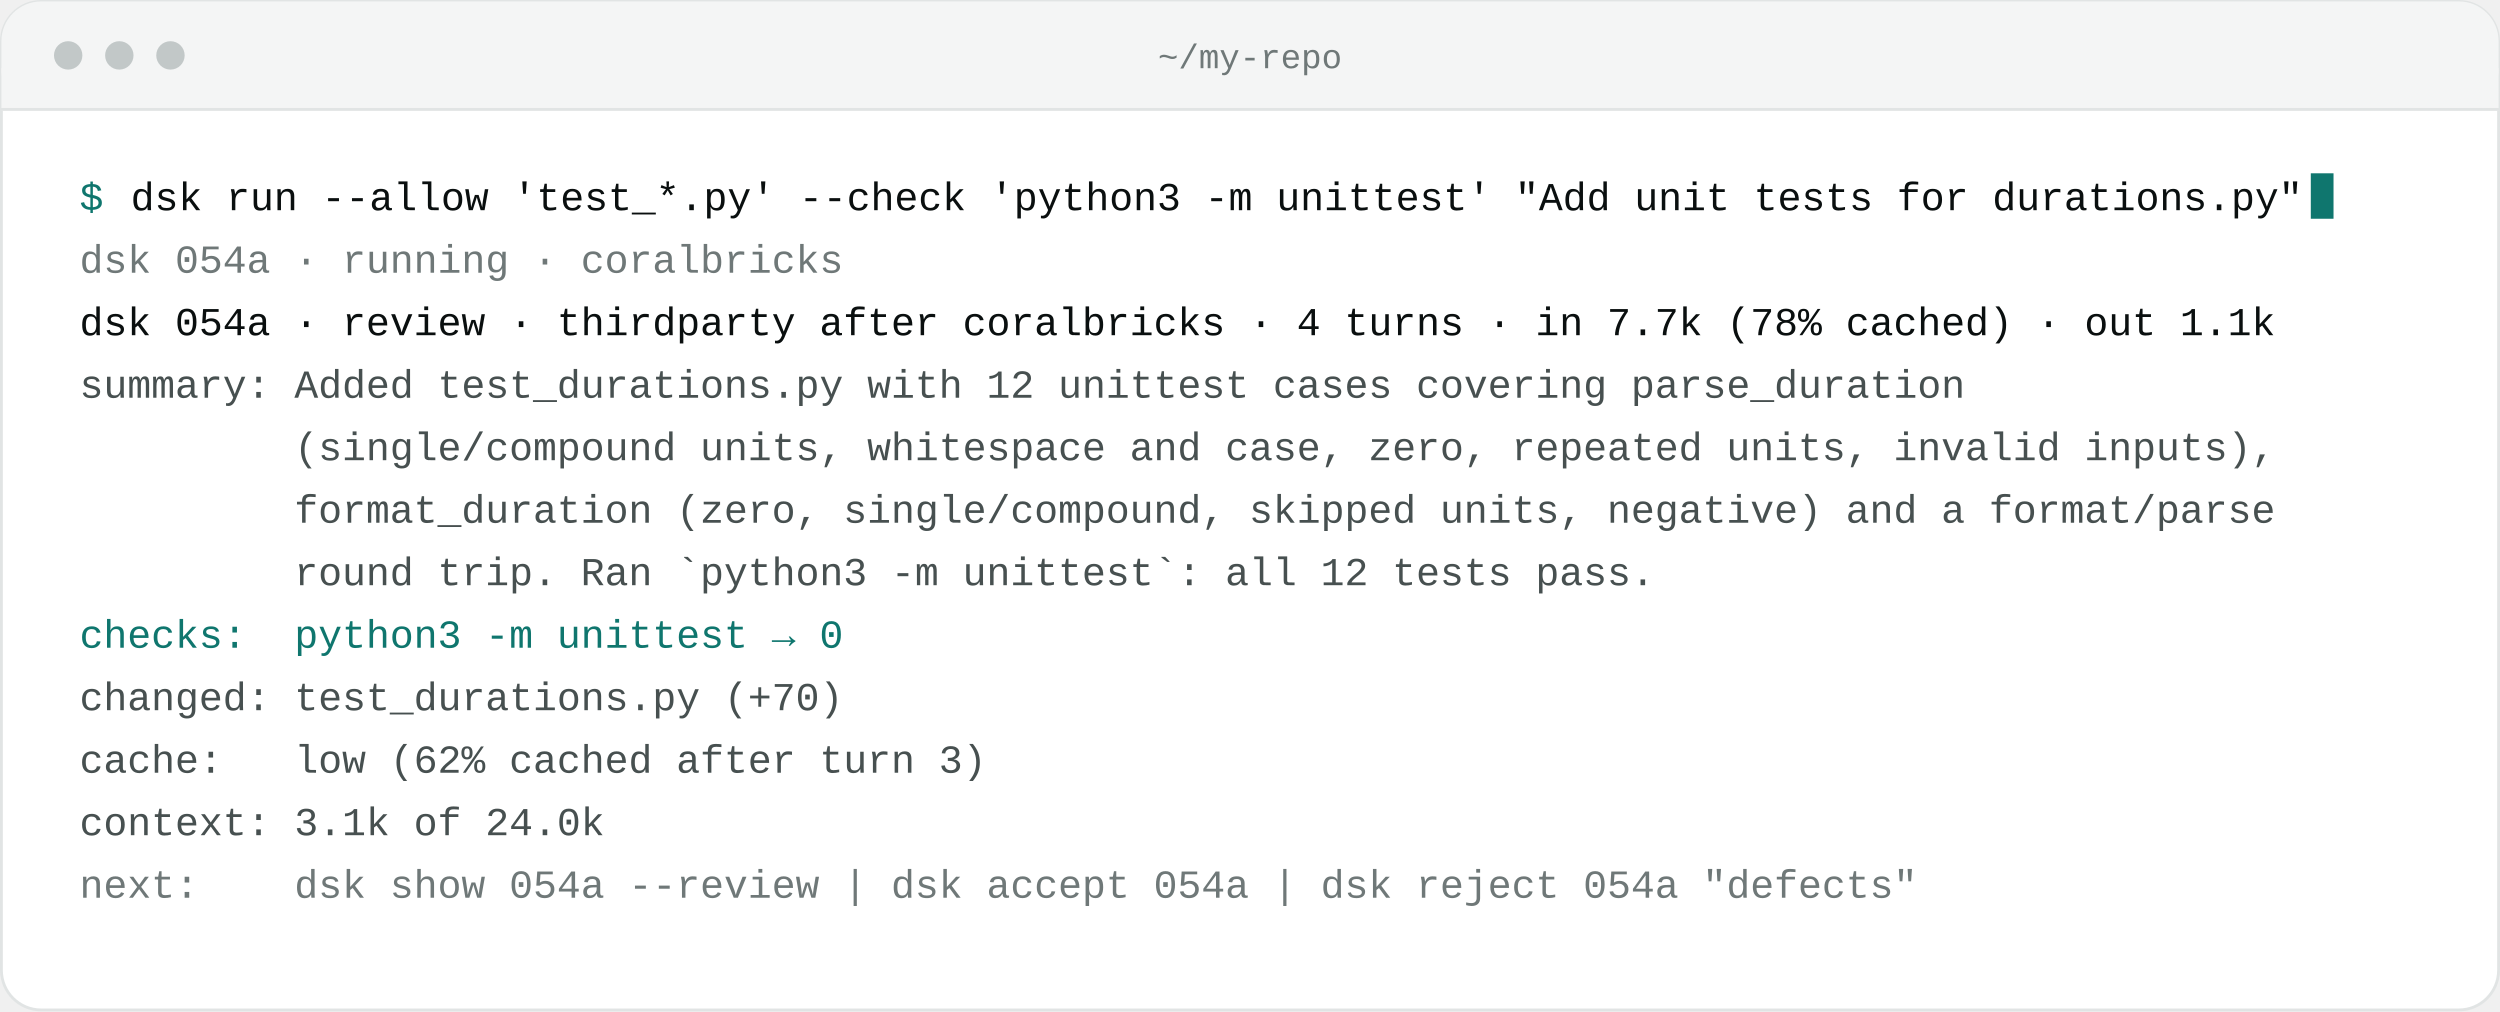
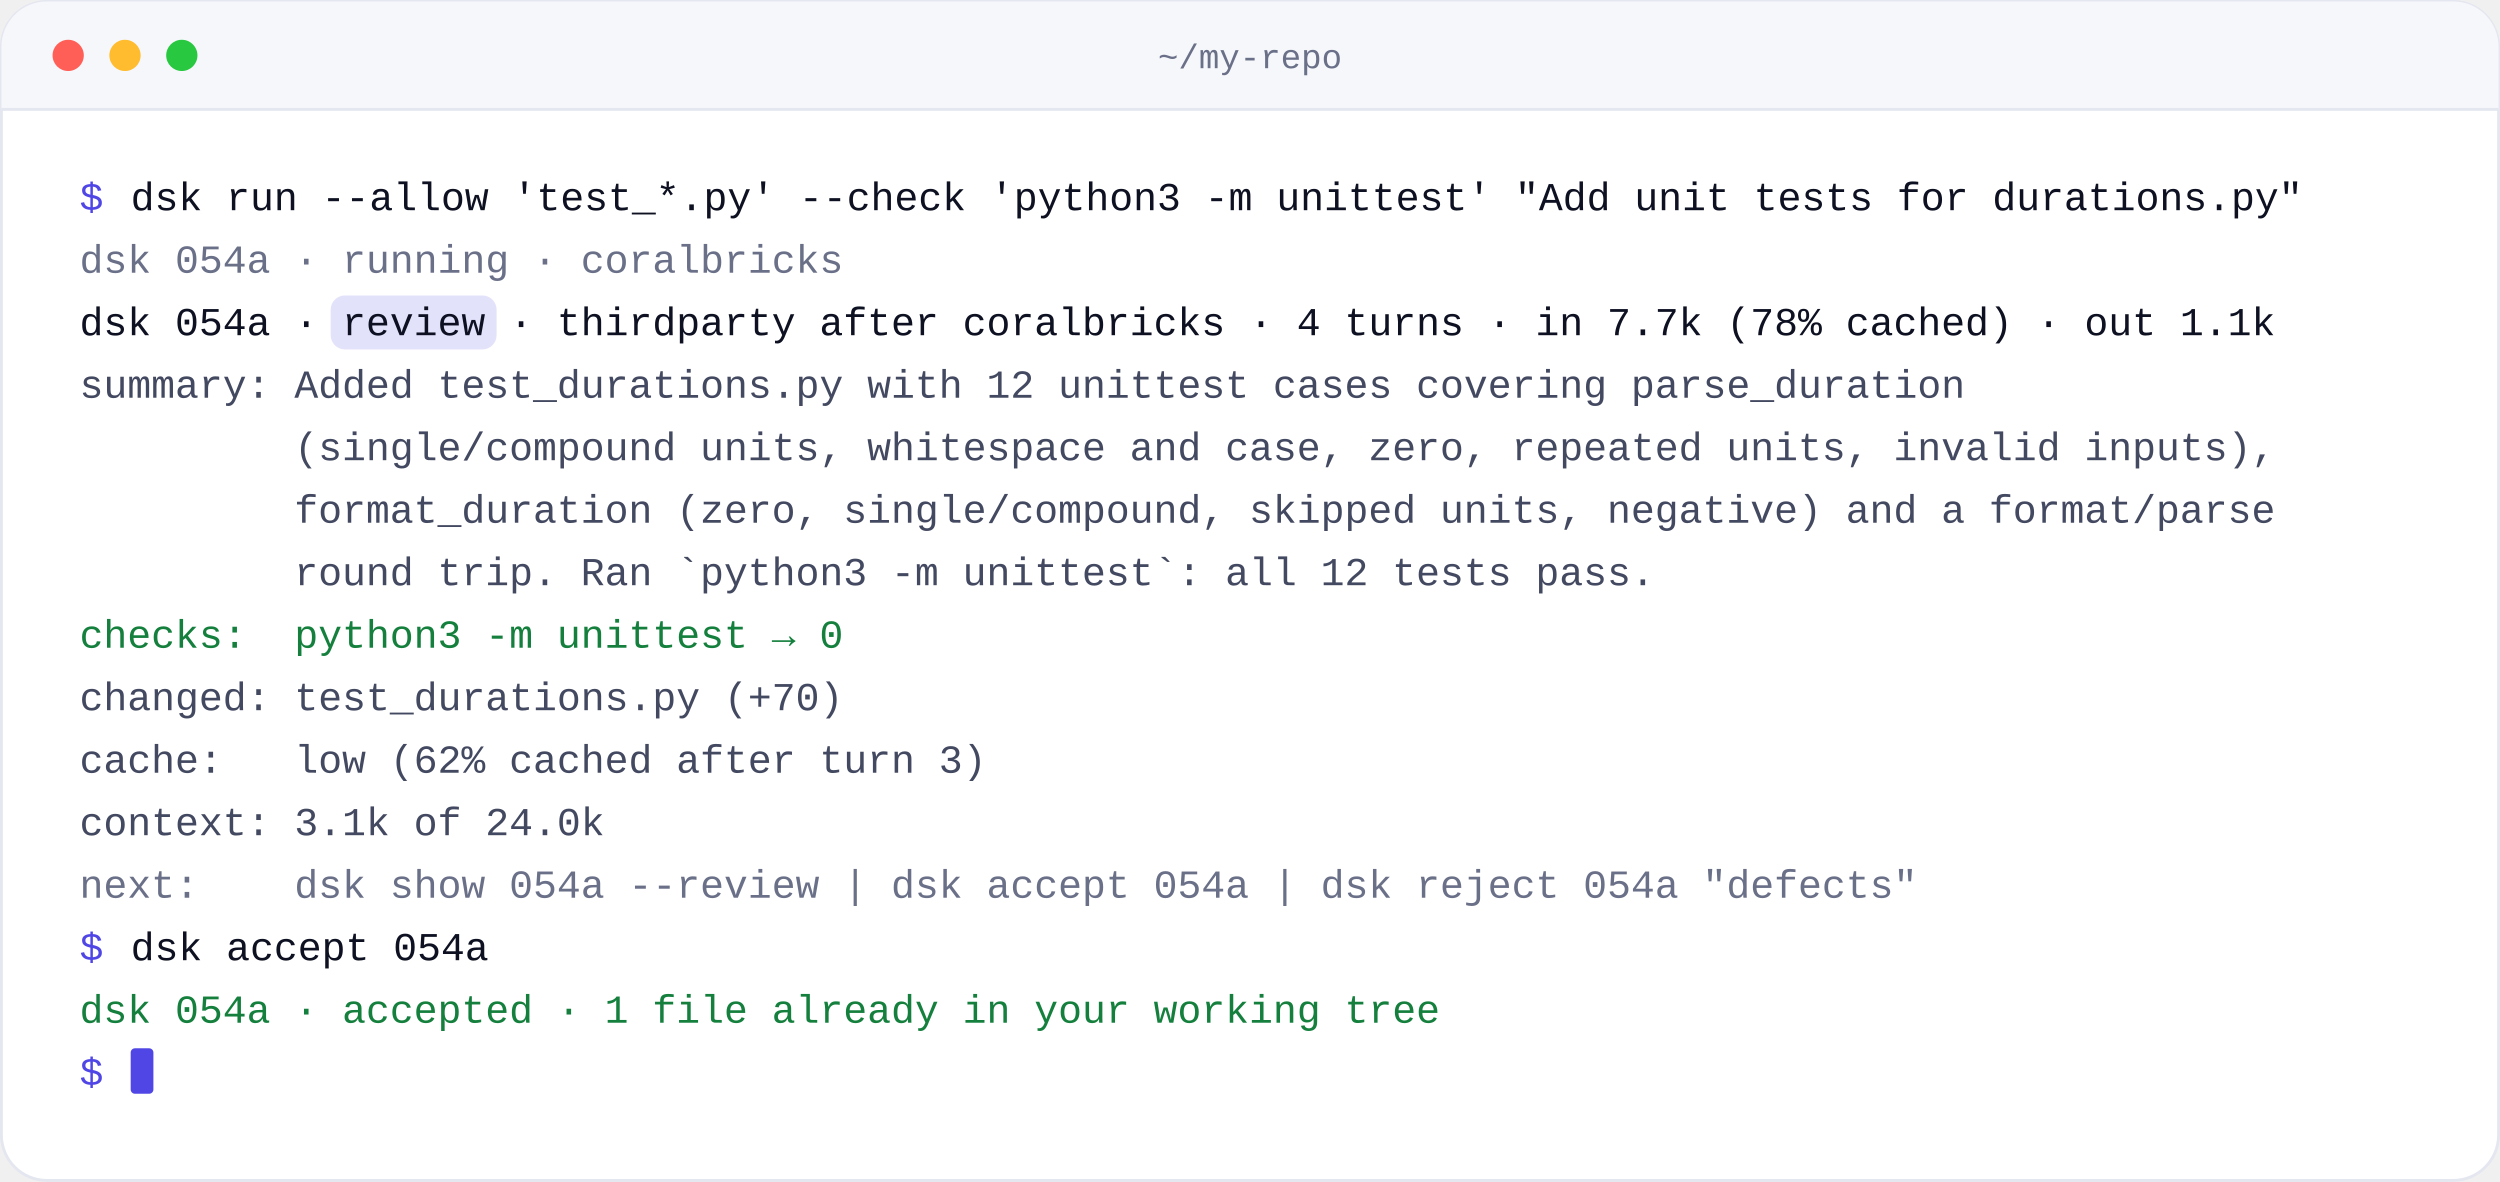
- <svg xmlns="http://www.w3.org/2000/svg" width="880" height="356" viewBox="0 0 880 356" role="img" aria-label="a terminal running: dsk run --allow 'test_*.py' --check 'python3 -m unittest' &quot;Add unit tests for durations.py&quot;">
-   <style>.d{font-family:ui-sans-serif,system-ui,-apple-system,'Segoe UI',Helvetica,Arial,sans-serif}.t{font-family:ui-sans-serif,system-ui,-apple-system,'Segoe UI',Helvetica,Arial,sans-serif}.m{font-family:ui-monospace,SFMono-Regular,Menlo,Consolas,'Liberation Mono',monospace}.ink{fill:#0a0f0f}.t2{fill:#475050}.mu{fill:#6f7878}.ac{fill:#0f766e}.wa{fill:#9a5b00}@keyframes cover{0%{transform:scaleX(1)}21.7%,100%{transform:scaleX(0)}}.cover{transform:scaleX(0);transform-box:fill-box;transform-origin:100% 50%;animation:cover 12s steps(91) infinite}@keyframes blink{50%{opacity:0}}.cur{animation:blink 1s steps(1) infinite}@keyframes caret{0%{transform:translateX(-764.4px)}21.7%,100%{transform:translateX(0)}}.caret{animation:caret 12s steps(91) infinite}@keyframes l0{0%,25.833%{opacity:0}25.933%,96%{opacity:1}100%{opacity:0}}.l0{animation:l0 12s infinite}@keyframes l1{0%,43.333%{opacity:0}43.433%,96%{opacity:1}100%{opacity:0}}.l1{animation:l1 12s infinite}@keyframes l2{0%,46.25%{opacity:0}46.35%,96%{opacity:1}100%{opacity:0}}.l2{animation:l2 12s infinite}@keyframes l3{0%,49.167%{opacity:0}49.267%,96%{opacity:1}100%{opacity:0}}.l3{animation:l3 12s infinite}@keyframes l4{0%,52.083%{opacity:0}52.183%,96%{opacity:1}100%{opacity:0}}.l4{animation:l4 12s infinite}@keyframes l5{0%,55%{opacity:0}55.1%,96%{opacity:1}100%{opacity:0}}.l5{animation:l5 12s infinite}@keyframes l6{0%,57.917%{opacity:0}58.017%,96%{opacity:1}100%{opacity:0}}.l6{animation:l6 12s infinite}@keyframes l7{0%,60.833%{opacity:0}60.933%,96%{opacity:1}100%{opacity:0}}.l7{animation:l7 12s infinite}@keyframes l8{0%,63.75%{opacity:0}63.85%,96%{opacity:1}100%{opacity:0}}.l8{animation:l8 12s infinite}@keyframes l9{0%,66.667%{opacity:0}66.767%,96%{opacity:1}100%{opacity:0}}.l9{animation:l9 12s infinite}@keyframes l10{0%,69.583%{opacity:0}69.683%,96%{opacity:1}100%{opacity:0}}.l10{animation:l10 12s infinite}@media (prefers-reduced-motion: reduce){*{animation:none!important}}</style>
-   <rect x="0.5" y="0.5" width="879" height="355" rx="14" fill="#ffffff" stroke="#e1e4e4" />
-   <rect x="0.5" y="0.5" width="879" height="38" rx="14" fill="#f4f5f5" />
-   <rect x="0.5" y="24" width="879" height="15" fill="#f4f5f5" />
-   <line x1="0" y1="38.5" x2="880" y2="38.5" stroke="#e1e4e4" />
-   <circle cx="24" cy="19.5" r="5" fill="#c2c8c8" />
-   <circle cx="42" cy="19.5" r="5" fill="#c2c8c8" />
-   <circle cx="60" cy="19.5" r="5" fill="#c2c8c8" />
-   <text class="m mu" x="440" y="24" text-anchor="middle" font-size="12">~/my-repo</text>
-   <text class="m ac" x="28" y="74" font-size="14">$</text>
-   <text class="m ink" x="46" y="74" font-size="14" textLength="764.4" xml:space="preserve">dsk run --allow 'test_*.py' --check 'python3 -m unittest' "Add unit tests for durations.py"</text>
-   <rect class="cover" x="46" y="58" width="764.4" height="22" fill="#ffffff" transform="scale(0 1)" />
-   <g class="caret">
-     <rect class="cur" x="813.4" y="61" width="8" height="16" fill="#0f766e" />
+ <svg xmlns="http://www.w3.org/2000/svg" width="880" height="416" viewBox="0 0 880 416" role="img" aria-label="a terminal: dsk run, its report after 4 turns, then dsk accept">
+   <style>.d,.t{font-family:ui-sans-serif,system-ui,-apple-system,'Segoe UI',Helvetica,Arial,sans-serif}.m{font-family:ui-monospace,SFMono-Regular,Menlo,Consolas,'Liberation Mono',monospace}.ink{fill:#0e1122}.t2{fill:#434960}.mu{fill:#6a7088}.co{fill:#4f46e5}.wa{fill:#ea580c}.ok{fill:#15803d}.wn{fill:#b45309}.cd{fill:#4f46e5}.gr{fill:#8b91a8}.l2{fill:#c8ccdc}@keyframes a1{0%,2.00%{opacity:1;transform:scaleX(1);animation-timing-function:steps(91)}13.00%{opacity:1;transform:scaleX(0);animation-timing-function:step-end}13.05%{opacity:0;transform:scaleX(0);animation-timing-function:step-end}95.50%{opacity:0;transform:scaleX(1);animation-timing-function:linear}98.00%,100%{opacity:1;transform:scaleX(1)}}.a1{transform-box:fill-box;transform-origin:100% 50%;animation:a1 20s infinite}@keyframes a2{0%,1.40%{opacity:0;transform:translate(46px,61px)}2.00%{opacity:1;transform:translate(46px,61px)}13.00%{opacity:1;transform:translate(810.4px,61px)}13.60%,100%{opacity:0;transform:translate(810.4px,61px)}}.a2{animation:a2 20s linear infinite}@keyframes a3{0%,15.00%{opacity:0;transform:translate(0px,4px);animation-timing-function:cubic-bezier(.2,.8,.2,1)}17.00%{opacity:1;transform:none}95.50%{opacity:1;transform:none}98.00%,100%{opacity:0;transform:none}}.a3{animation:a3 20s infinite}@keyframes a4{0%{transform:rotate(0deg)}100%{transform:rotate(360deg)}}.a4{transform-box:fill-box;transform-origin:center;animation:a4 0.9s linear infinite}@keyframes a5{0%,15.00%{opacity:0}16.00%{opacity:1}25.00%{opacity:1}26.00%,100%{opacity:0}}.a5{animation:a5 20s infinite}@keyframes a6{0%,26.00%{opacity:0;transform:translate(0px,4px);animation-timing-function:cubic-bezier(.2,.8,.2,1)}28.00%{opacity:1;transform:none}95.50%{opacity:1;transform:none}98.00%,100%{opacity:0;transform:none}}.a6{animation:a6 20s infinite}@keyframes a7{0%,27.10%{opacity:0;transform:translate(0px,4px);animation-timing-function:cubic-bezier(.2,.8,.2,1)}29.10%{opacity:1;transform:none}95.50%{opacity:1;transform:none}98.00%,100%{opacity:0;transform:none}}.a7{animation:a7 20s infinite}@keyframes a8{0%,28.20%{opacity:0;transform:translate(0px,4px);animation-timing-function:cubic-bezier(.2,.8,.2,1)}30.20%{opacity:1;transform:none}95.50%{opacity:1;transform:none}98.00%,100%{opacity:0;transform:none}}.a8{animation:a8 20s infinite}@keyframes a9{0%,29.30%{opacity:0;transform:translate(0px,4px);animation-timing-function:cubic-bezier(.2,.8,.2,1)}31.30%{opacity:1;transform:none}95.50%{opacity:1;transform:none}98.00%,100%{opacity:0;transform:none}}.a9{animation:a9 20s infinite}@keyframes a10{0%,30.40%{opacity:0;transform:translate(0px,4px);animation-timing-function:cubic-bezier(.2,.8,.2,1)}32.40%{opacity:1;transform:none}95.50%{opacity:1;transform:none}98.00%,100%{opacity:0;transform:none}}.a10{animation:a10 20s infinite}@keyframes a11{0%,31.50%{opacity:0;transform:translate(0px,4px);animation-timing-function:cubic-bezier(.2,.8,.2,1)}33.50%{opacity:1;transform:none}95.50%{opacity:1;transform:none}98.00%,100%{opacity:0;transform:none}}.a11{animation:a11 20s infinite}@keyframes a12{0%,32.60%{opacity:0;transform:translate(0px,4px);animation-timing-function:cubic-bezier(.2,.8,.2,1)}34.60%{opacity:1;transform:none}95.50%{opacity:1;transform:none}98.00%,100%{opacity:0;transform:none}}.a12{animation:a12 20s infinite}@keyframes a13{0%,33.70%{opacity:0;transform:translate(0px,4px);animation-timing-function:cubic-bezier(.2,.8,.2,1)}35.70%{opacity:1;transform:none}95.50%{opacity:1;transform:none}98.00%,100%{opacity:0;transform:none}}.a13{animation:a13 20s infinite}@keyframes a14{0%,34.80%{opacity:0;transform:translate(0px,4px);animation-timing-function:cubic-bezier(.2,.8,.2,1)}36.80%{opacity:1;transform:none}95.50%{opacity:1;transform:none}98.00%,100%{opacity:0;transform:none}}.a14{animation:a14 20s infinite}@keyframes a15{0%,35.90%{opacity:0;transform:translate(0px,4px);animation-timing-function:cubic-bezier(.2,.8,.2,1)}37.90%{opacity:1;transform:none}95.50%{opacity:1;transform:none}98.00%,100%{opacity:0;transform:none}}.a15{animation:a15 20s infinite}@keyframes a16{0%,40.00%{opacity:0;transform:translate(0px,0px);animation-timing-function:cubic-bezier(.2,.8,.2,1)}42.00%{opacity:1;transform:none}95.50%{opacity:1;transform:none}98.00%,100%{opacity:0;transform:none}}.a16{animation:a16 20s infinite}@keyframes a17{0%,41.50%{opacity:1;transform:scaleX(1);animation-timing-function:steps(15)}44.50%{opacity:1;transform:scaleX(0);animation-timing-function:step-end}44.55%{opacity:0;transform:scaleX(0);animation-timing-function:step-end}95.50%{opacity:0;transform:scaleX(1);animation-timing-function:linear}98.00%,100%{opacity:1;transform:scaleX(1)}}.a17{transform-box:fill-box;transform-origin:100% 50%;animation:a17 20s infinite}@keyframes a18{0%,40.90%{opacity:0;transform:translate(46px,325px)}41.50%{opacity:1;transform:translate(46px,325px)}44.50%{opacity:1;transform:translate(172px,325px)}45.10%,100%{opacity:0;transform:translate(172px,325px)}}.a18{animation:a18 20s linear infinite}@keyframes a19{0%,47.00%{opacity:0;transform:translate(0px,4px);animation-timing-function:cubic-bezier(.2,.8,.2,1)}49.00%{opacity:1;transform:none}95.50%{opacity:1;transform:none}98.00%,100%{opacity:0;transform:none}}.a19{animation:a19 20s infinite}@keyframes a20{0%{opacity:1}50%,100%{opacity:0}}.a20{animation:a20 1.1s step-end infinite}@keyframes a21{0%,50.00%{opacity:0;transform:translate(0px,0px);animation-timing-function:cubic-bezier(.2,.8,.2,1)}52.00%{opacity:1;transform:none}95.50%{opacity:1;transform:none}98.00%,100%{opacity:0;transform:none}}.a21{animation:a21 20s infinite}@media (prefers-reduced-motion: reduce){*{animation:none!important}}</style>
+   <defs>
+     <clipPath id="card">
+       <rect x="0.5" y="0.5" width="879" height="415" rx="16" />
+     </clipPath>
+   </defs>
+   <rect x="0.5" y="0.5" width="879" height="415" rx="16" fill="#ffffff" stroke="#e4e6f0" />
+   <path d="M0.5 38.5 V16.5 a16 16 0 0 1 16 -16 H863.5 a16 16 0 0 1 16 16 V38.5 Z" fill="#f6f7fb" />
+   <line x1="0.5" y1="38.5" x2="879.5" y2="38.5" stroke="#e4e6f0" />
+   <circle cx="24" cy="19.5" r="5.5" fill="#ff5f57" />
+   <circle cx="44" cy="19.5" r="5.5" fill="#febc2e" />
+   <circle cx="64" cy="19.5" r="5.5" fill="#28c840" />
+   <text class="m mu" x="440.0" y="24" text-anchor="middle" font-size="12">~/my-repo</text>
+   <text class="m cd" x="28" y="74" font-size="14" textLength="8.4" text-anchor="start" xml:space="preserve">$</text>
+   <text class="m ink" x="46" y="74" font-size="14" textLength="764.4" text-anchor="start" xml:space="preserve">dsk run --allow 'test_*.py' --check 'python3 -m unittest' "Add unit tests for durations.py"</text>
+   <g class="a1" data-k="type" opacity="0">
+     <rect x="46" y="59" width="766.4" height="20" fill="#ffffff" />
  </g>
-   <text class="m mu l0" x="28" y="96" font-size="14" textLength="268.8" xml:space="preserve">dsk 054a · running · coralbricks</text>
-   <text class="m ink l1" x="28" y="118" font-size="14" textLength="772.8" xml:space="preserve">dsk 054a · review · thirdparty after coralbricks · 4 turns · in 7.7k (78% cached) · out 1.1k</text>
-   <text class="m t2 l2" x="28" y="140" font-size="14" textLength="663.6" xml:space="preserve">summary: Added test_durations.py with 12 unittest cases covering parse_duration</text>
-   <text class="m t2 l3" x="103.6" y="162" font-size="14" textLength="697.2" xml:space="preserve">(single/compound units, whitespace and case, zero, repeated units, invalid inputs),</text>
-   <text class="m t2 l4" x="103.6" y="184" font-size="14" textLength="697.2" xml:space="preserve">format_duration (zero, single/compound, skipped units, negative) and a format/parse</text>
-   <text class="m t2 l5" x="103.6" y="206" font-size="14" textLength="478.8" xml:space="preserve">round trip. Ran `python3 -m unittest`: all 12 tests pass.</text>
-   <text class="m ac l6" x="28" y="228" font-size="14" textLength="268.8" xml:space="preserve">checks:  python3 -m unittest → 0</text>
-   <text class="m t2 l7" x="28" y="250" font-size="14" textLength="268.8" xml:space="preserve">changed: test_durations.py (+70)</text>
-   <text class="m t2 l8" x="28" y="272" font-size="14" textLength="319.2" xml:space="preserve">cache:   low (62% cached after turn 3)</text>
-   <text class="m t2 l9" x="28" y="294" font-size="14" textLength="184.8" xml:space="preserve">context: 3.1k of 24.0k</text>
-   <text class="m mu l10" x="28" y="316" font-size="14" textLength="646.8" xml:space="preserve">next:    dsk show 054a --review | dsk accept 054a | dsk reject 054a "defects"</text>
+   <g class="a2" data-k="travel" opacity="0">
+     <rect x="0" y="0" width="8" height="16" rx="1.5" fill="#4f46e5" />
+   </g>
+   <g class="a3" data-k="show">
+     <text class="m mu" x="28" y="96" font-size="14" textLength="268.8" text-anchor="start" xml:space="preserve">dsk 054a · running · coralbricks</text>
+   </g>
+   <g class="a5" data-k="blink" opacity="0">
+     <g class="a4" data-k="ambient">
+       <circle cx="310.8" cy="91" r="5" fill="none" stroke="#4f46e5" stroke-width="1.8" stroke-dasharray="16 16" stroke-linecap="round" />
+     </g>
+   </g>
+   <g class="a6" data-k="show">
+     <rect x="116.4" y="104" width="58.4" height="19" rx="5" fill="#4f46e5" opacity=".16" />
+     <text class="m ink" x="28" y="118" font-size="14" textLength="772.8" text-anchor="start" xml:space="preserve">dsk 054a · review · thirdparty after coralbricks · 4 turns · in 7.7k (78% cached) · out 1.1k</text>
+   </g>
+   <g class="a7" data-k="show">
+     <text class="m t2" x="28" y="140" font-size="14" textLength="663.6" text-anchor="start" xml:space="preserve">summary: Added test_durations.py with 12 unittest cases covering parse_duration</text>
+   </g>
+   <g class="a8" data-k="show">
+     <text class="m t2" x="103.6" y="162" font-size="14" textLength="697.2" text-anchor="start" xml:space="preserve">(single/compound units, whitespace and case, zero, repeated units, invalid inputs),</text>
+   </g>
+   <g class="a9" data-k="show">
+     <text class="m t2" x="103.6" y="184" font-size="14" textLength="697.2" text-anchor="start" xml:space="preserve">format_duration (zero, single/compound, skipped units, negative) and a format/parse</text>
+   </g>
+   <g class="a10" data-k="show">
+     <text class="m t2" x="103.6" y="206" font-size="14" textLength="478.8" text-anchor="start" xml:space="preserve">round trip. Ran `python3 -m unittest`: all 12 tests pass.</text>
+   </g>
+   <g class="a11" data-k="show">
+     <text class="m ok" x="28" y="228" font-size="14" textLength="268.8" text-anchor="start" xml:space="preserve">checks:  python3 -m unittest → 0</text>
+   </g>
+   <g class="a12" data-k="show">
+     <text class="m t2" x="28" y="250" font-size="14" textLength="268.8" text-anchor="start" xml:space="preserve">changed: test_durations.py (+70)</text>
+   </g>
+   <g class="a13" data-k="show">
+     <text class="m t2" x="28" y="272" font-size="14" textLength="319.2" text-anchor="start" xml:space="preserve">cache:   low (62% cached after turn 3)</text>
+   </g>
+   <g class="a14" data-k="show">
+     <text class="m t2" x="28" y="294" font-size="14" textLength="184.8" text-anchor="start" xml:space="preserve">context: 3.1k of 24.0k</text>
+   </g>
+   <g class="a15" data-k="show">
+     <text class="m mu" x="28" y="316" font-size="14" textLength="646.8" text-anchor="start" xml:space="preserve">next:    dsk show 054a --review | dsk accept 054a | dsk reject 054a "defects"</text>
+   </g>
+   <g class="a16" data-k="show">
+     <text class="m cd" x="28" y="338" font-size="14" textLength="8.4" text-anchor="start" xml:space="preserve">$</text>
+   </g>
+   <text class="m ink" x="46" y="338" font-size="14" textLength="126" text-anchor="start" xml:space="preserve">dsk accept 054a</text>
+   <g class="a17" data-k="type" opacity="0">
+     <rect x="46" y="323" width="128" height="20" fill="#ffffff" />
+   </g>
+   <g class="a18" data-k="travel" opacity="0">
+     <rect x="0" y="0" width="8" height="16" rx="1.5" fill="#4f46e5" />
+   </g>
+   <g class="a19" data-k="show">
+     <text class="m ok" x="28" y="360" font-size="14" textLength="478.8" text-anchor="start" xml:space="preserve">dsk 054a · accepted · 1 file already in your working tree</text>
+   </g>
+   <g class="a21" data-k="show">
+     <text class="m cd" x="28" y="382" font-size="14" textLength="8.4" text-anchor="start" xml:space="preserve">$</text>
+     <g class="a20" data-k="ambient">
+       <rect x="46" y="369" width="8" height="16" rx="1.5" fill="#4f46e5" />
+     </g>
+   </g>
</svg>
